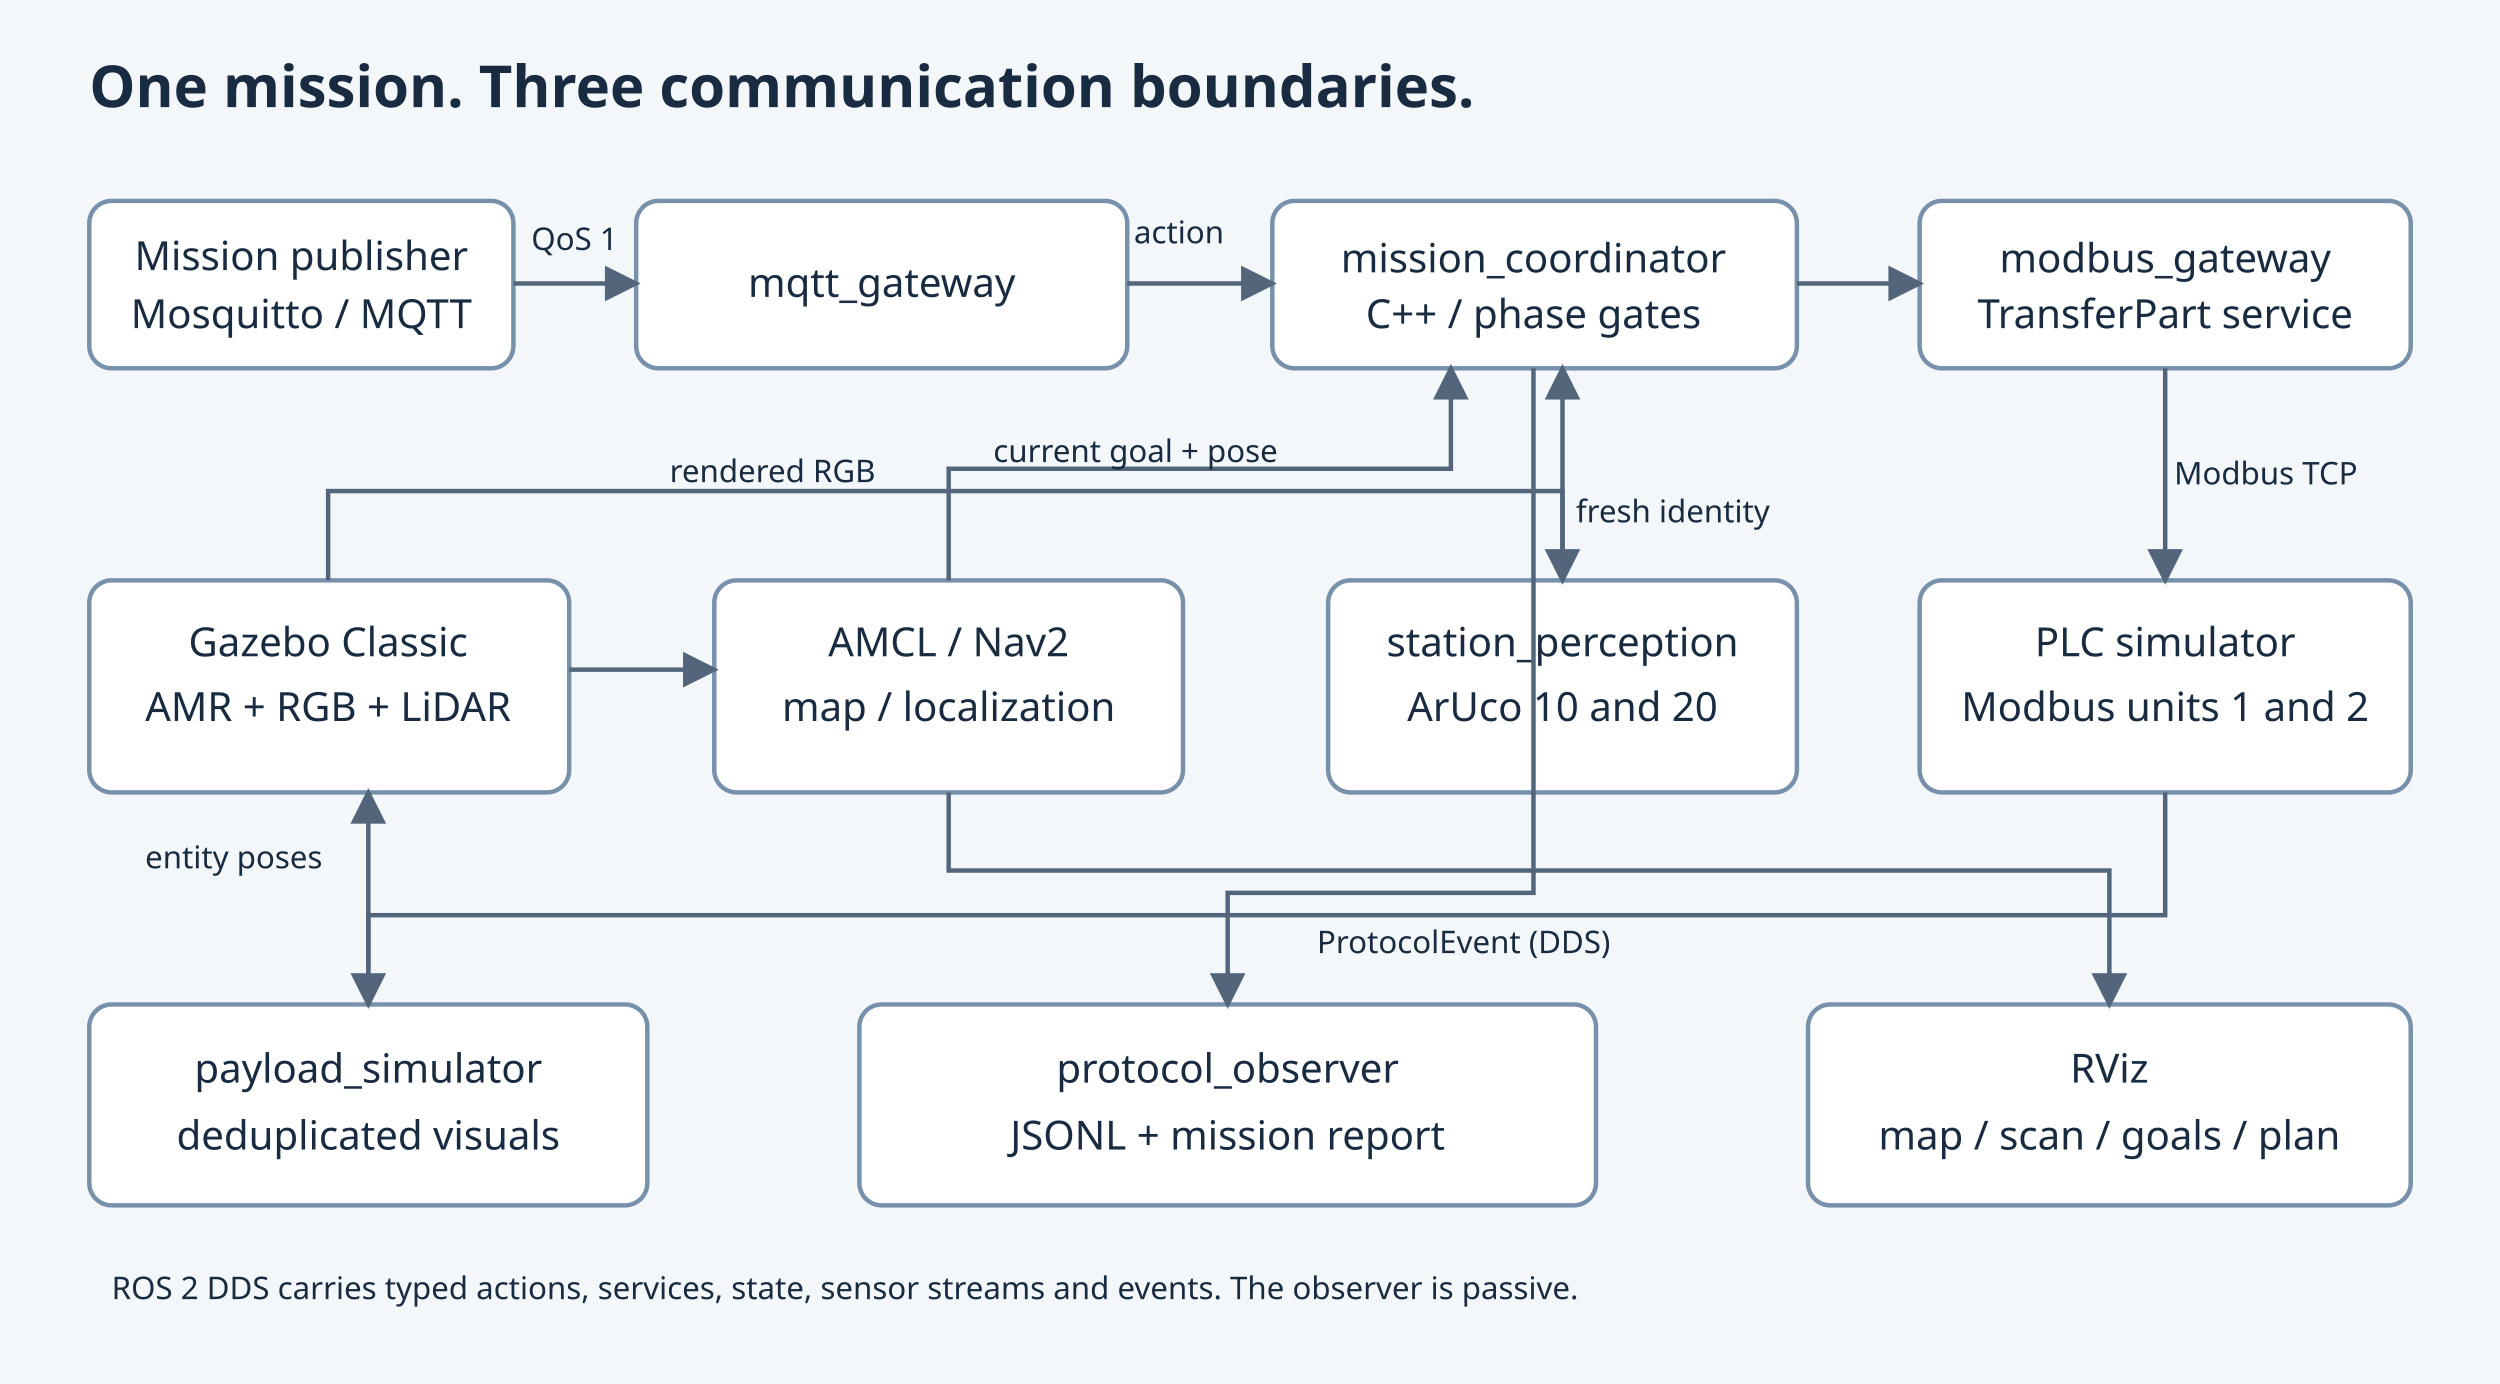
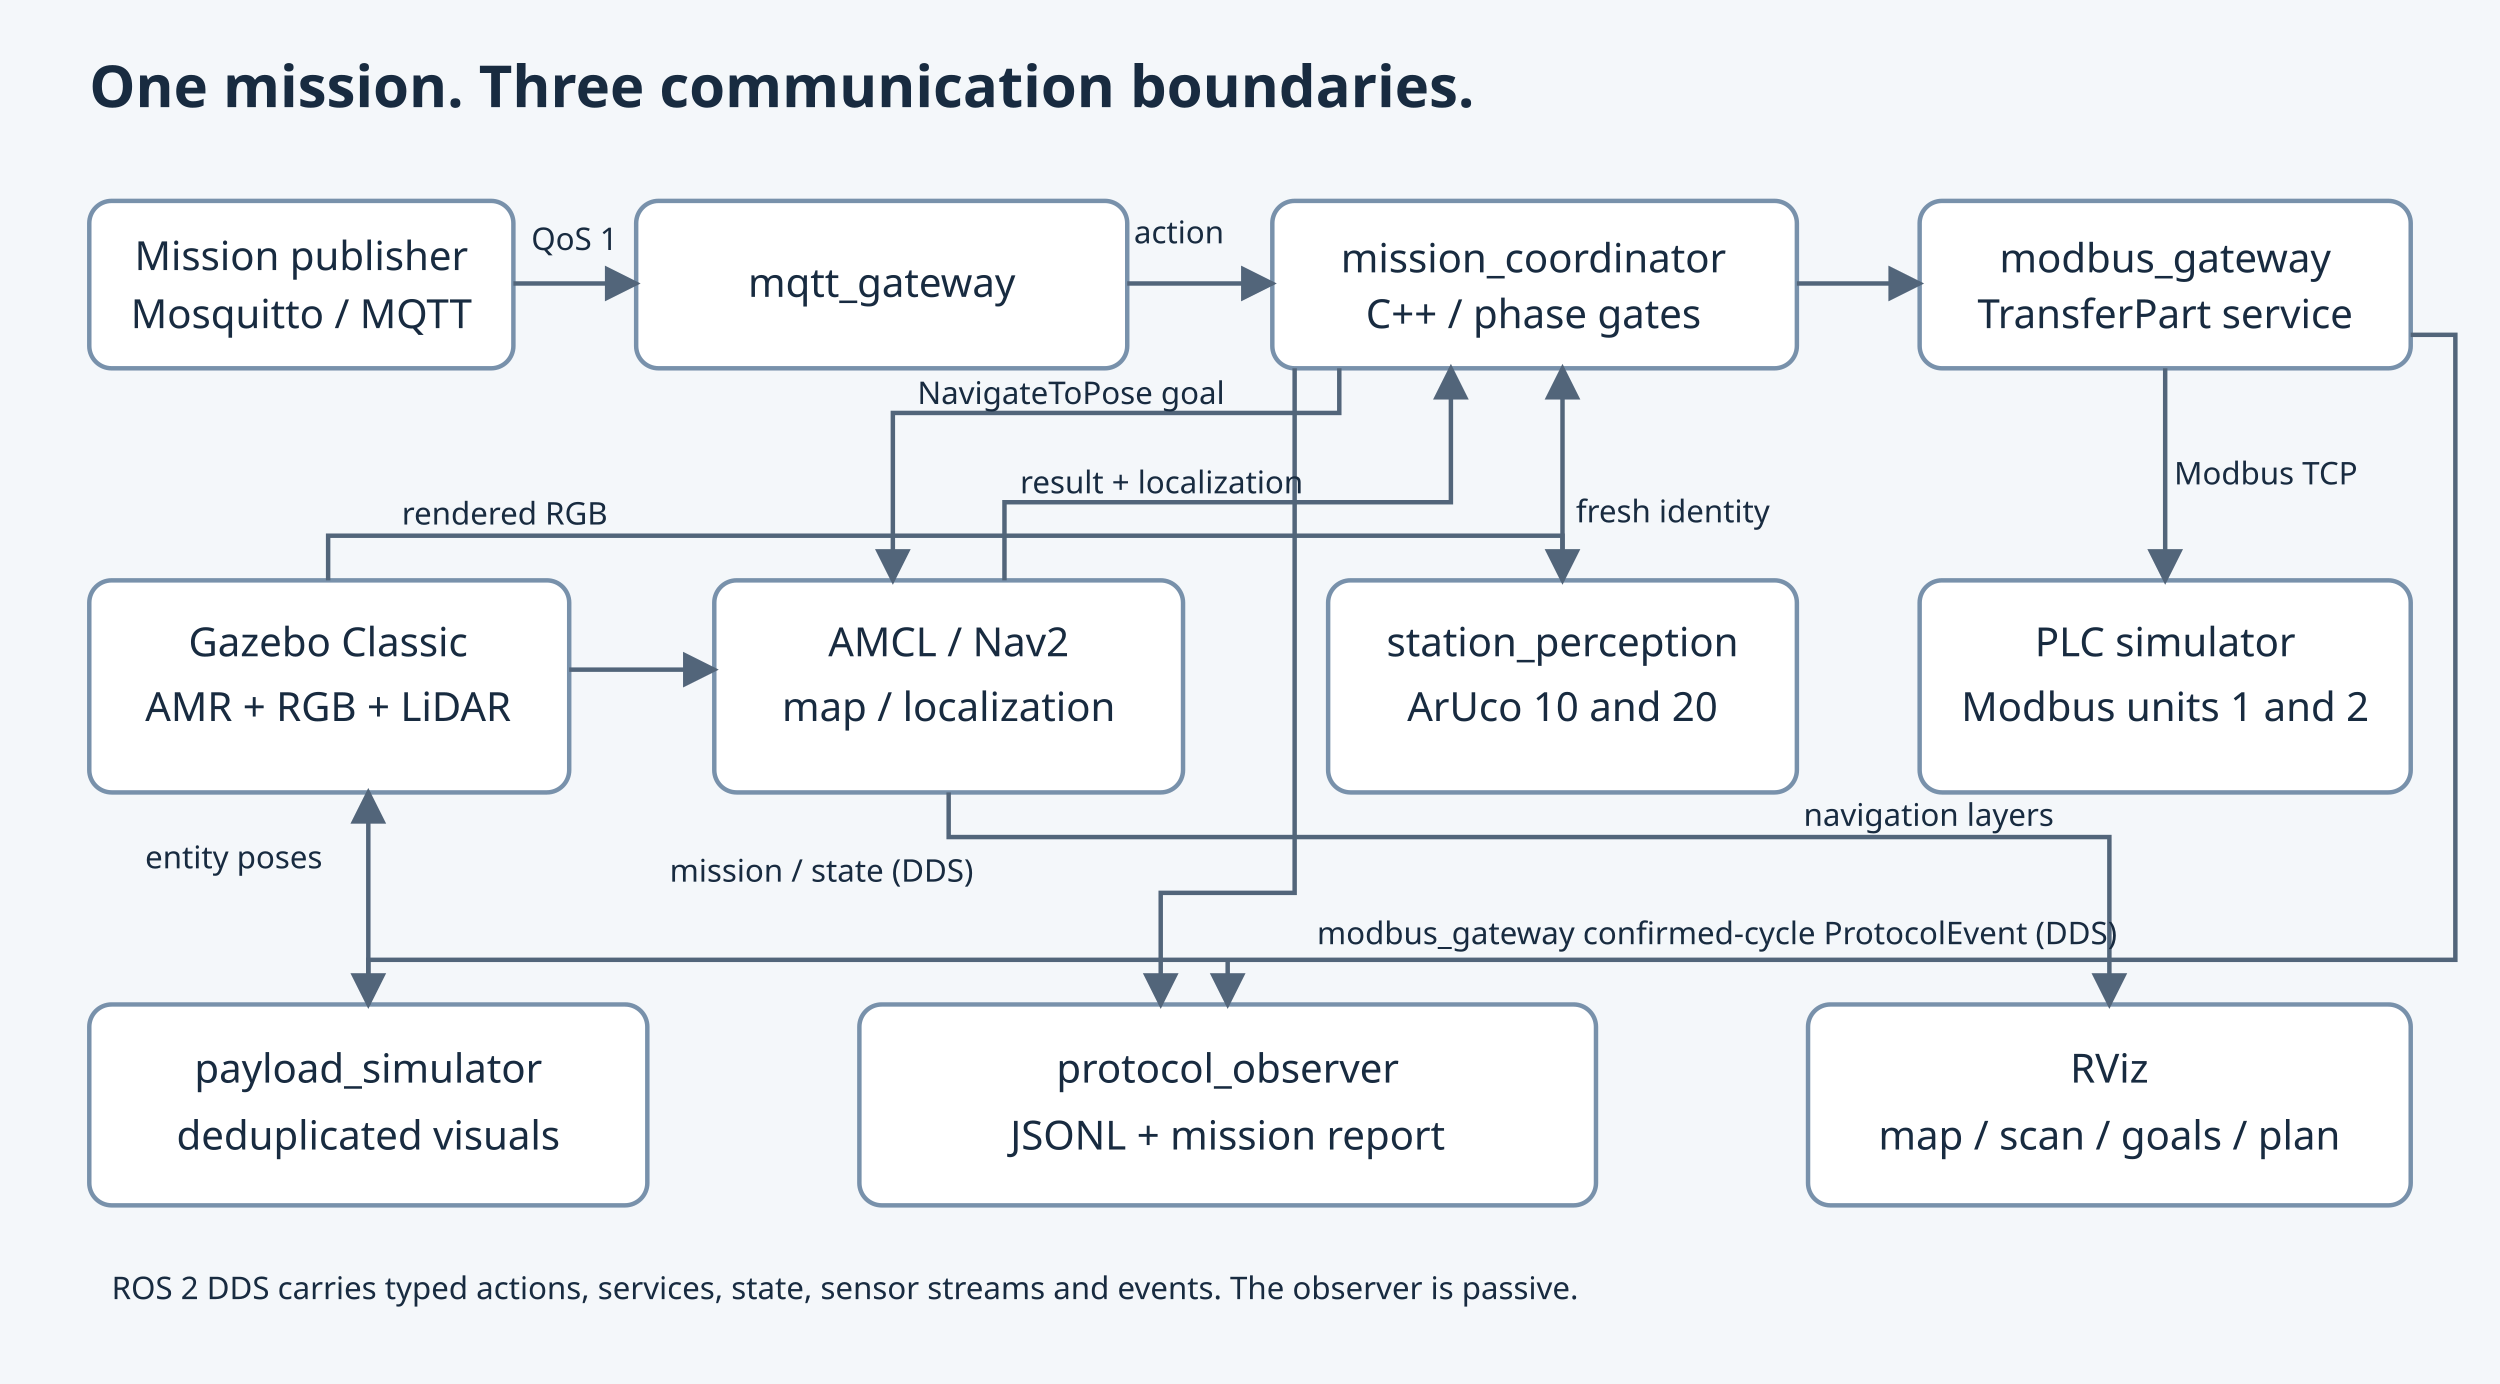
<svg xmlns="http://www.w3.org/2000/svg" width="1120" height="620" viewBox="0 0 1120 620" role="img" aria-labelledby="title desc">
  <defs>
    <marker id="arrow" markerWidth="8" markerHeight="8" refX="7" refY="4" orient="auto">
      <path d="M0 0L8 4L0 8" fill="#52657a" />
    </marker>
  </defs>
  <rect width="1120" height="620" fill="#f4f7fa" />
  <g font-family="sans-serif" fill="#182b40">
    <text x="40" y="48" font-size="26" font-weight="bold">One mission. Three communication boundaries.</text>
    <g fill="#fff" stroke="#7891ab" stroke-width="2">
      <rect x="40" y="90" width="190" height="75" rx="10" />
      <rect x="285" y="90" width="220" height="75" rx="10" />
      <rect x="570" y="90" width="235" height="75" rx="10" />
      <rect x="860" y="90" width="220" height="75" rx="10" />
      <rect x="40" y="260" width="215" height="95" rx="10" />
      <rect x="320" y="260" width="210" height="95" rx="10" />
      <rect x="595" y="260" width="210" height="95" rx="10" />
      <rect x="860" y="260" width="220" height="95" rx="10" />
      <rect x="40" y="450" width="250" height="90" rx="10" />
      <rect x="385" y="450" width="330" height="90" rx="10" />
      <rect x="810" y="450" width="270" height="90" rx="10" />
    </g>
    <g font-size="18" text-anchor="middle">
      <text x="135" y="121">Mission publisher</text>
      <text x="135" y="147">Mosquitto / MQTT</text>
      <text x="395" y="133">mqtt_gateway</text>
      <text x="687" y="122">mission_coordinator</text>
      <text x="687" y="147">C++ / phase gates</text>
      <text x="970" y="122">modbus_gateway</text>
      <text x="970" y="147">TransferPart service</text>
      <text x="147" y="294">Gazebo Classic</text>
      <text x="147" y="323">AMR + RGB + LiDAR</text>
      <text x="425" y="294">AMCL / Nav2</text>
      <text x="425" y="323">map / localization</text>
      <text x="700" y="294">station_perception</text>
      <text x="700" y="323">ArUco 10 and 20</text>
      <text x="970" y="294">PLC simulator</text>
      <text x="970" y="323">Modbus units 1 and 2</text>
      <text x="165" y="485">payload_simulator</text>
      <text x="165" y="515">deduplicated visuals</text>
      <text x="550" y="485">protocol_observer</text>
      <text x="550" y="515">JSONL + mission report</text>
      <text x="945" y="485">RViz</text>
      <text x="945" y="515">map / scan / goals / plan</text>
    </g>
    <g stroke="#52657a" stroke-width="2" fill="none" marker-end="url(#arrow)">
      <path d="M230 127H285" />
      <path d="M505 127H570" />
      <path d="M805 127H860" />
      <path d="M970 165V260" />
-       <path d="M425 260V210H650V165" />
+       <path id="coordinator-navigation-goal" d="M600 165V185H400V260" />
+       <path id="navigation-evidence" d="M450 260V225H650V165" />
      <path d="M700 260V165" />
      <path d="M255 300H320" />
-       <path d="M147 260V220H700V260" />
+       <path d="M147 260V240H700V260" />
      <path d="M165 450V355" />
-       <path d="M970 355V410H165V450" />
-       <path d="M687 165V400H550V450" />
-       <path d="M425 355V390H945V450" />
+       <path id="gateway-payload-event" d="M1080 150H1100V430H165V450" />
+       <path id="gateway-observer-event" d="M550 430V450" />
+       <path d="M580 165V400H520V450" />
+       <path d="M425 355V375H945V450" />
    </g>
    <g font-size="14">
      <text x="238" y="112">QoS 1</text>
      <text x="508" y="109">action</text>
      <text x="974" y="217">Modbus TCP</text>
-       <text x="445" y="207">current goal + pose</text>
-       <text x="300" y="216">rendered RGB</text>
+       <text x="411" y="181">NavigateToPose goal</text>
+       <text x="457" y="221">result + localization</text>
+       <text x="180" y="235">rendered RGB</text>
      <text x="706" y="234">fresh identity</text>
      <text x="65" y="389">entity poses</text>
-       <text x="590" y="427">ProtocolEvent (DDS)</text>
+       <text x="590" y="423">modbus_gateway confirmed-cycle ProtocolEvent (DDS)</text>
+       <text x="300" y="395">mission / state (DDS)</text>
+       <text x="808" y="370">navigation layers</text>
      <text x="50" y="582">ROS 2 DDS carries typed actions, services, state, sensor streams and events. The observer is passive.</text>
    </g>
  </g>
</svg>
